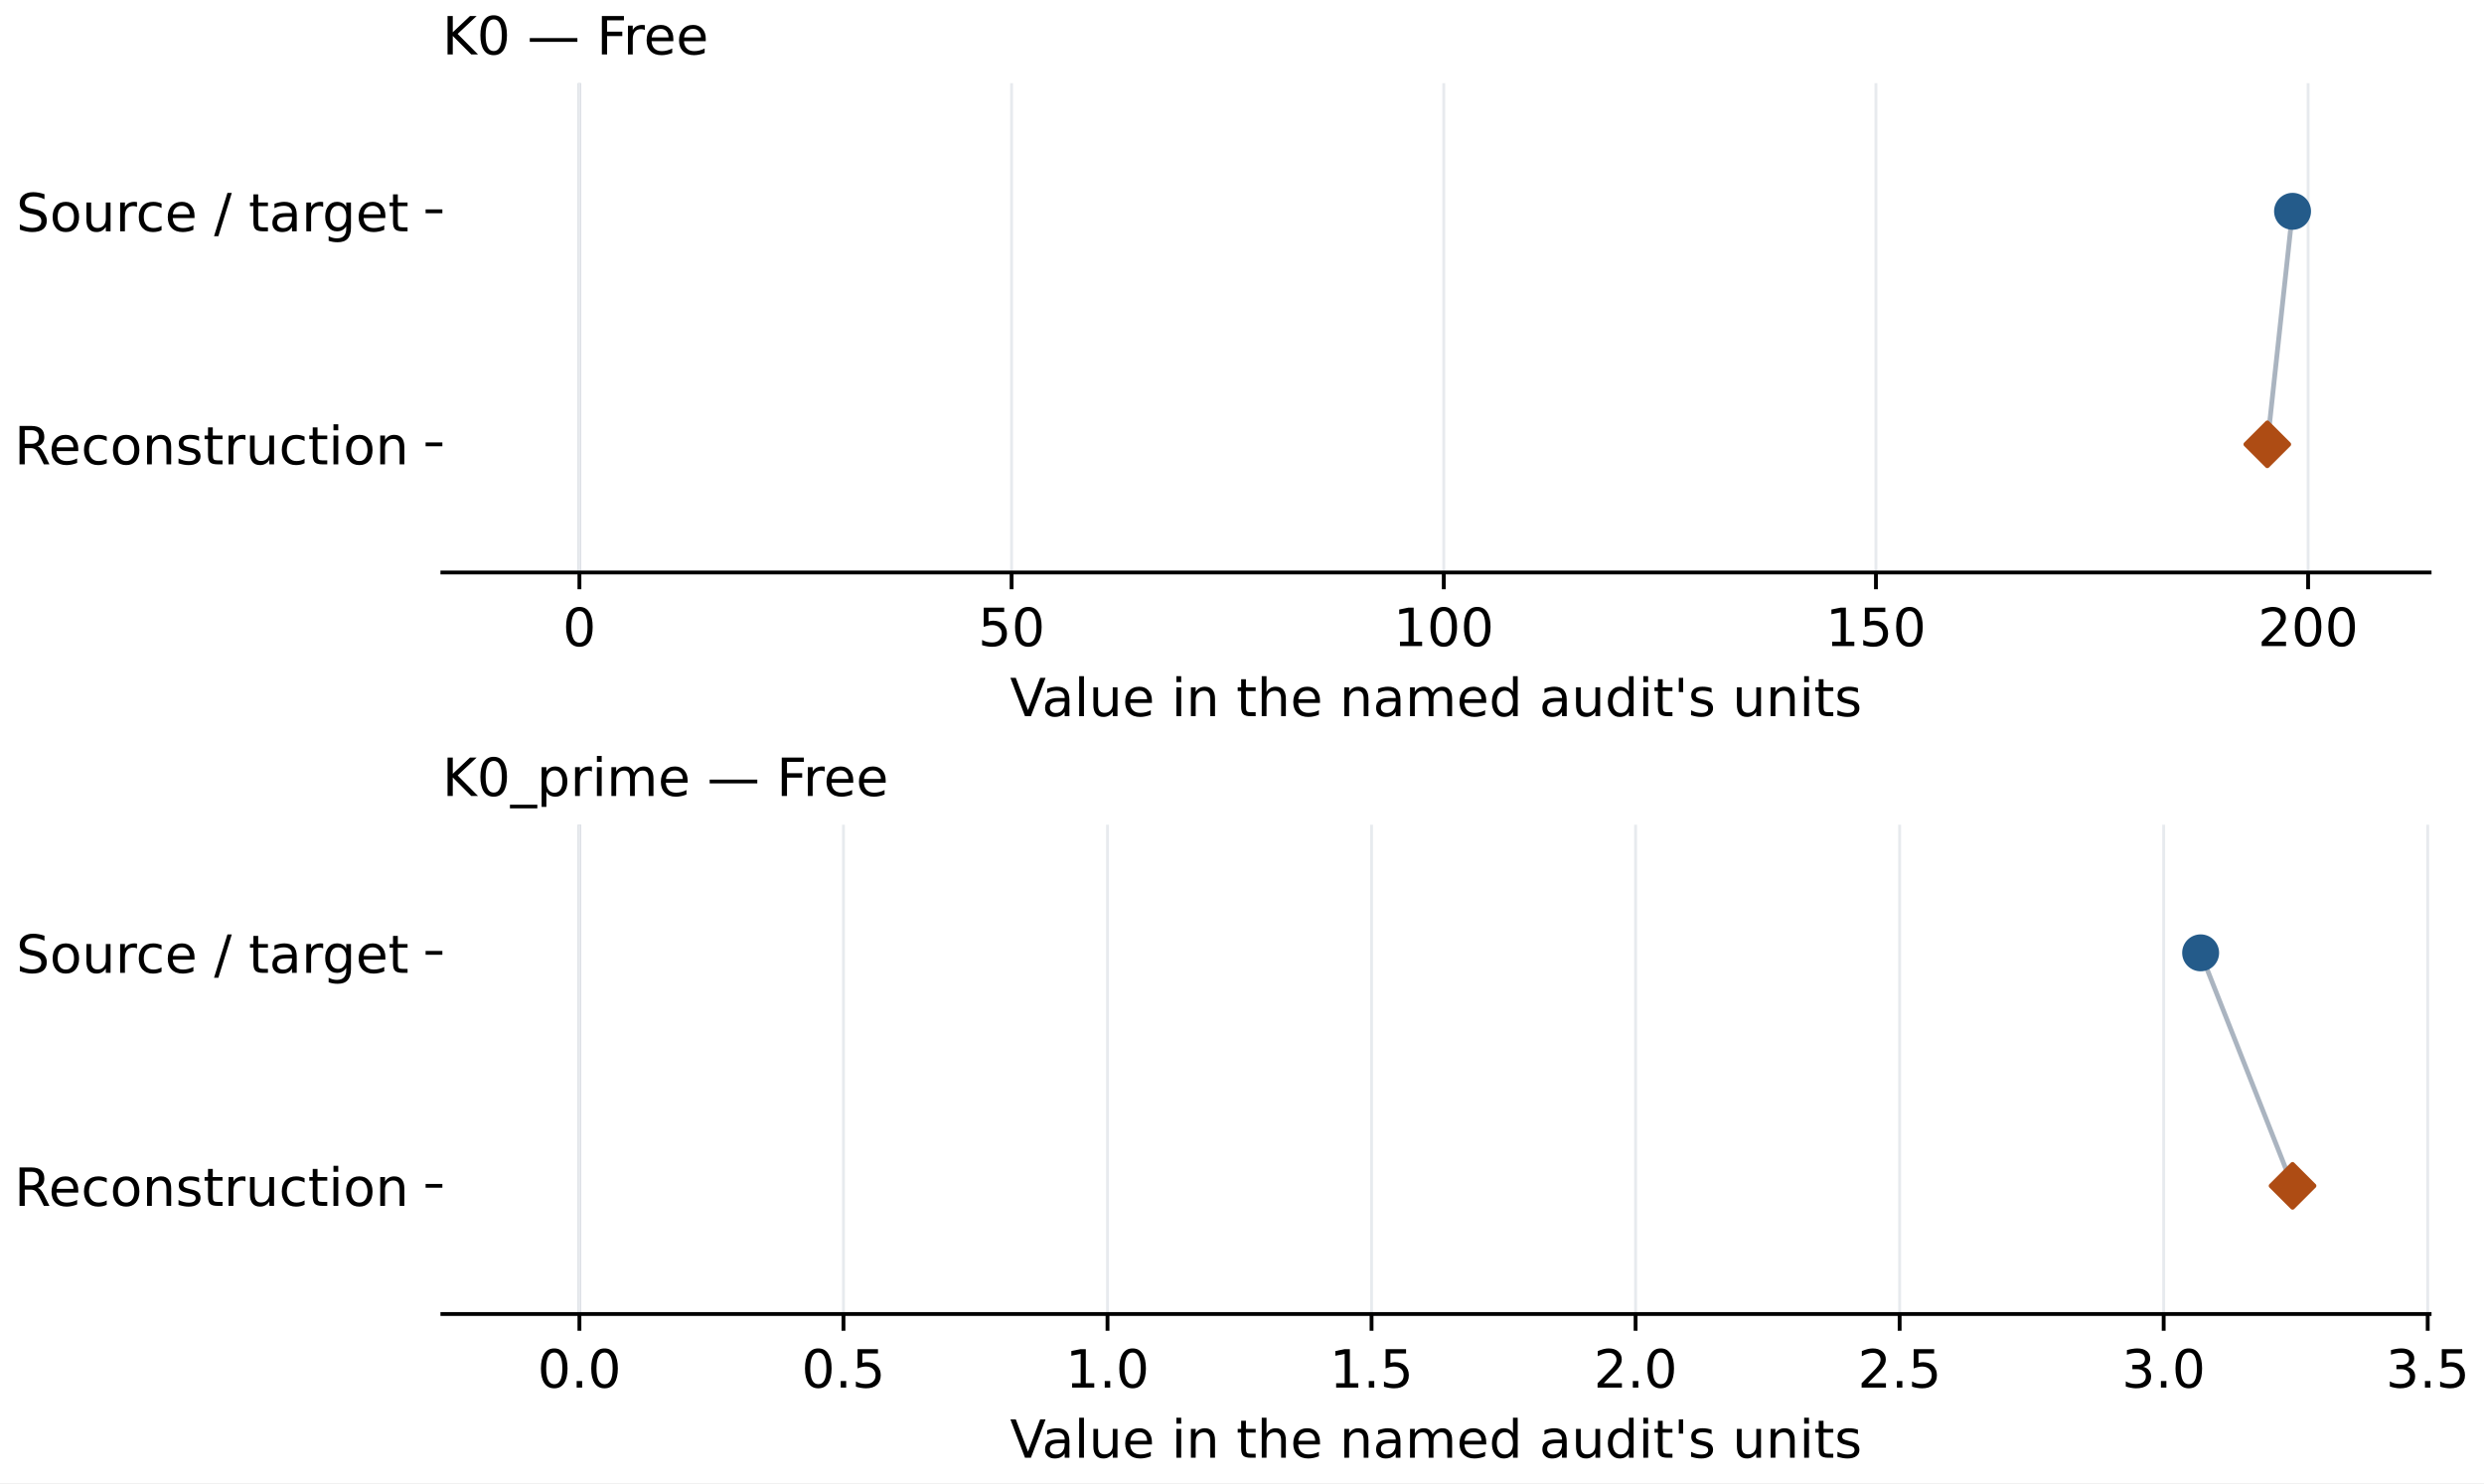
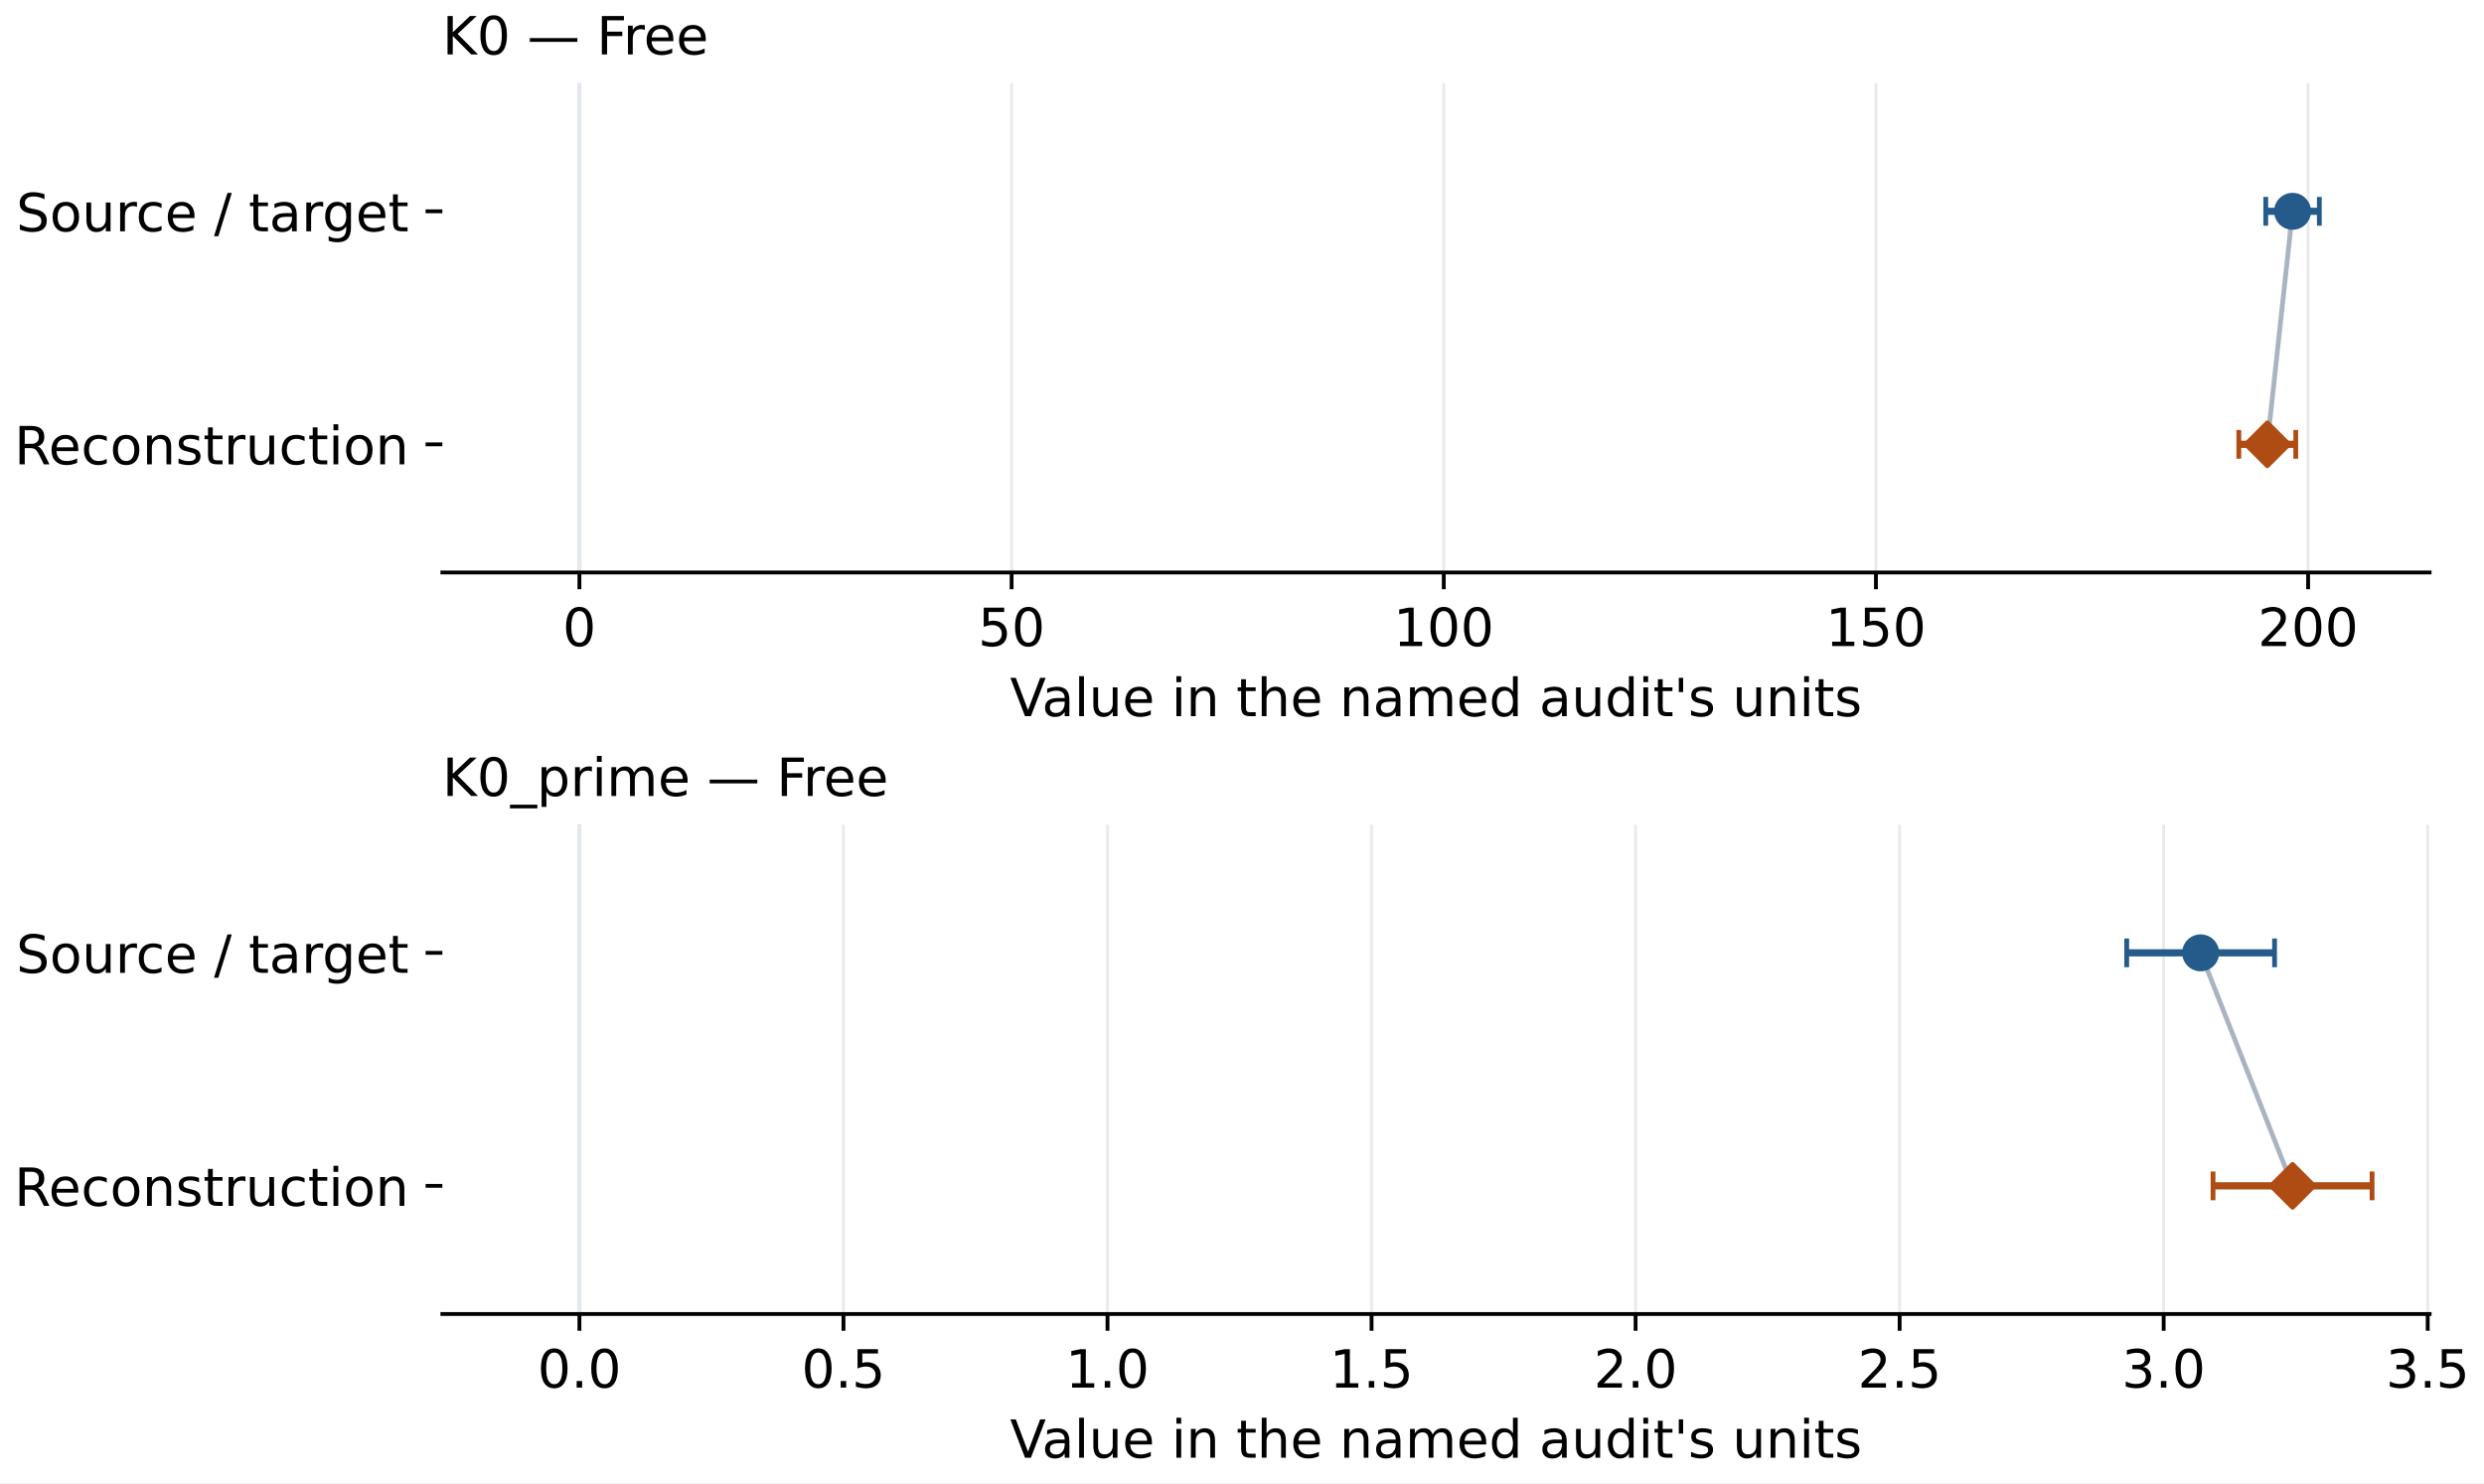
<svg xmlns="http://www.w3.org/2000/svg" xmlns:xlink="http://www.w3.org/1999/xlink" width="518.4pt" height="309.6pt" viewBox="0 0 518.4 309.6" version="1.1">
  <defs>
    <style type="text/css">*{stroke-linejoin: round; stroke-linecap: butt}</style>
  </defs>
  <g id="figure_1">
    <g id="patch_1">
      <path d="M 0 309.6 L 518.4 309.6 L 518.4 0 L 0 0 z " style="fill: #ffffff" />
    </g>
    <g id="axes_1">
      <g id="patch_2">
        <path d="M 92.321 119.508 L 507.048 119.508 L 507.048 17.359 L 92.321 17.359 z " style="fill: #ffffff" />
      </g>
      <g id="line2d_1">
        <path d="M 120.923 119.508 L 120.923 17.359 " clip-path="url(#p87974ad482)" style="fill: none; stroke: #c3cad2; stroke-width: 0.7; stroke-linecap: square" />
      </g>
      <g id="line2d_2">
        <path d="M 478.446 44.112 L 473.176 92.754 " clip-path="url(#p87974ad482)" style="fill: none; stroke: #aab4c0; stroke-linecap: square" />
      </g>
      <g id="matplotlib.axis_1">
        <g id="xtick_1">
          <g id="line2d_3">
            <path d="M 120.923 119.508 L 120.923 17.359 " clip-path="url(#p87974ad482)" style="fill: none; stroke: #e7eaee; stroke-width: 0.6; stroke-linecap: square" />
          </g>
          <g id="line2d_4">
            <defs>
              <path id="mb45e14ee2d" d="M 0 0 L 0 3.5 " style="stroke: #000000; stroke-width: 0.8" />
            </defs>
            <g>
              <use xlink:href="#mb45e14ee2d" x="120.923" y="119.508" style="stroke: #000000; stroke-width: 0.8" />
            </g>
          </g>
          <g id="text_1">
            <text style="font: 11px 'DejaVu Sans', Arial, sans-serif; text-anchor: middle" x="120.923" y="134.866" transform="rotate(-0 120.9233 134.8662)">0</text>
          </g>
        </g>
        <g id="xtick_2">
          <g id="line2d_5">
            <path d="M 211.116 119.508 L 211.116 17.359 " clip-path="url(#p87974ad482)" style="fill: none; stroke: #e7eaee; stroke-width: 0.6; stroke-linecap: square" />
          </g>
          <g id="line2d_6">
            <g>
              <use xlink:href="#mb45e14ee2d" x="211.116" y="119.508" style="stroke: #000000; stroke-width: 0.8" />
            </g>
          </g>
          <g id="text_2">
            <text style="font: 11px 'DejaVu Sans', Arial, sans-serif; text-anchor: middle" x="211.116" y="134.866" transform="rotate(-0 211.1158 134.8662)">50</text>
          </g>
        </g>
        <g id="xtick_3">
          <g id="line2d_7">
            <path d="M 301.308 119.508 L 301.308 17.359 " clip-path="url(#p87974ad482)" style="fill: none; stroke: #e7eaee; stroke-width: 0.6; stroke-linecap: square" />
          </g>
          <g id="line2d_8">
            <g>
              <use xlink:href="#mb45e14ee2d" x="301.308" y="119.508" style="stroke: #000000; stroke-width: 0.8" />
            </g>
          </g>
          <g id="text_3">
            <text style="font: 11px 'DejaVu Sans', Arial, sans-serif; text-anchor: middle" x="301.308" y="134.866" transform="rotate(-0 301.3083 134.8662)">100</text>
          </g>
        </g>
        <g id="xtick_4">
          <g id="line2d_9">
            <path d="M 391.501 119.508 L 391.501 17.359 " clip-path="url(#p87974ad482)" style="fill: none; stroke: #e7eaee; stroke-width: 0.6; stroke-linecap: square" />
          </g>
          <g id="line2d_10">
            <g>
              <use xlink:href="#mb45e14ee2d" x="391.501" y="119.508" style="stroke: #000000; stroke-width: 0.8" />
            </g>
          </g>
          <g id="text_4">
            <text style="font: 11px 'DejaVu Sans', Arial, sans-serif; text-anchor: middle" x="391.501" y="134.866" transform="rotate(-0 391.5008 134.8662)">150</text>
          </g>
        </g>
        <g id="xtick_5">
          <g id="line2d_11">
            <path d="M 481.693 119.508 L 481.693 17.359 " clip-path="url(#p87974ad482)" style="fill: none; stroke: #e7eaee; stroke-width: 0.6; stroke-linecap: square" />
          </g>
          <g id="line2d_12">
            <g>
              <use xlink:href="#mb45e14ee2d" x="481.693" y="119.508" style="stroke: #000000; stroke-width: 0.8" />
            </g>
          </g>
          <g id="text_5">
            <text style="font: 11px 'DejaVu Sans', Arial, sans-serif; text-anchor: middle" x="481.693" y="134.866" transform="rotate(-0 481.6933 134.8662)">200</text>
          </g>
        </g>
        <g id="text_6">
          <text style="font: 11px 'DejaVu Sans', Arial, sans-serif; text-anchor: middle" x="299.685" y="149.512" transform="rotate(-0 299.6848 149.5121)">Value in the named audit's units</text>
        </g>
      </g>
      <g id="matplotlib.axis_2">
        <g id="ytick_1">
          <g id="line2d_13">
            <defs>
              <path id="m7f30f8d901" d="M 0 0 L -3.5 0 " style="stroke: #000000; stroke-width: 0.8" />
            </defs>
            <g>
              <use xlink:href="#m7f30f8d901" x="92.321" y="92.754" style="stroke: #000000; stroke-width: 0.8" />
            </g>
          </g>
          <g id="text_7">
            <text style="font: 11px 'DejaVu Sans', Arial, sans-serif; text-anchor: end" x="85.321" y="96.934" transform="rotate(-0 85.32149 96.93362)">Reconstruction</text>
          </g>
        </g>
        <g id="ytick_2">
          <g id="line2d_14">
            <g>
              <use xlink:href="#m7f30f8d901" x="92.321" y="44.112" style="stroke: #000000; stroke-width: 0.8" />
            </g>
          </g>
          <g id="text_8">
            <text style="font: 11px 'DejaVu Sans', Arial, sans-serif; text-anchor: end" x="85.321" y="48.291" transform="rotate(-0 85.32149 48.29107)">Source / target</text>
          </g>
        </g>
      </g>
      <g id="PathCollection_1">
        <defs>
          <path id="m5b1aaaca44" d="M 0 3.354 C 0.89 3.354 1.743 3.001 2.372 2.372 C 3.001 1.743 3.354 0.89 3.354 0 C 3.354 -0.89 3.001 -1.743 2.372 -2.372 C 1.743 -3.001 0.89 -3.354 0 -3.354 C -0.89 -3.354 -1.743 -3.001 -2.372 -2.372 C -3.001 -1.743 -3.354 -0.89 -3.354 0 C -3.354 0.89 -3.001 1.743 -2.372 2.372 C -1.743 3.001 -0.89 3.354 0 3.354 z " style="stroke: #245b8a" />
        </defs>
        <g clip-path="url(#p87974ad482)">
          <use xlink:href="#m5b1aaaca44" x="478.446" y="44.112" style="fill: #245b8a; stroke: #245b8a" />
        </g>
      </g>
      <g id="PathCollection_2">
        <defs>
          <path id="m79c71298e6" d="M -0 4.472 L 4.472 0 L 0 -4.472 L -4.472 -0 z " style="stroke: #ae4c14" />
        </defs>
        <g clip-path="url(#p87974ad482)">
          <use xlink:href="#m79c71298e6" x="473.176" y="92.754" style="fill: #ae4c14; stroke: #ae4c14" />
        </g>
      </g>
+       <g id="LineCollection_1">
+         <path d="M 472.854 44.112 L 484.038 44.112 " clip-path="url(#p87974ad482)" style="fill: none; stroke: #245b8a; stroke-width: 1.5" />
+       </g>
+       <g id="line2d_15">
+         <defs>
+           <path id="m002537e231" d="M 0 3 L 0 -3 " style="stroke: #245b8a" />
+         </defs>
+         <g clip-path="url(#p87974ad482)">
+           <use xlink:href="#m002537e231" x="472.854" y="44.112" style="fill: #245b8a; stroke: #245b8a" />
+         </g>
+       </g>
+       <g id="line2d_16">
+         <g clip-path="url(#p87974ad482)">
+           <use xlink:href="#m002537e231" x="484.038" y="44.112" style="fill: #245b8a; stroke: #245b8a" />
+         </g>
+       </g>
+       <g id="LineCollection_2">
+         <path d="M 467.235 92.754 L 479.117 92.754 " clip-path="url(#p87974ad482)" style="fill: none; stroke: #ae4c14; stroke-width: 1.5" />
+       </g>
+       <g id="line2d_17">
+         <defs>
+           <path id="m3def4cd5cd" d="M 0 3 L 0 -3 " style="stroke: #ae4c14" />
+         </defs>
+         <g clip-path="url(#p87974ad482)">
+           <use xlink:href="#m3def4cd5cd" x="467.235" y="92.754" style="fill: #ae4c14; stroke: #ae4c14" />
+         </g>
+       </g>
+       <g id="line2d_18">
+         <g clip-path="url(#p87974ad482)">
+           <use xlink:href="#m3def4cd5cd" x="479.117" y="92.754" style="fill: #ae4c14; stroke: #ae4c14" />
+         </g>
+       </g>
      <g id="patch_3">
        <path d="M 92.321 119.508 L 507.048 119.508 " style="fill: none; stroke: #000000; stroke-width: 0.8; stroke-linejoin: miter; stroke-linecap: square" />
      </g>
      <g id="text_9">
        <text style="font: 11px 'DejaVu Sans', Arial, sans-serif; text-anchor: start" x="92.321" y="11.359" transform="rotate(-0 92.32149 11.35852)">K0 — Free</text>
      </g>
    </g>
    <g id="axes_2">
      <g id="patch_4">
        <path d="M 92.321 274.308 L 507.048 274.308 L 507.048 172.159 L 92.321 172.159 z " style="fill: #ffffff" />
      </g>
-       <g id="line2d_15">
+       <g id="line2d_19">
        <path d="M 120.923 274.308 L 120.923 172.159 " clip-path="url(#p2ba4abf9df)" style="fill: none; stroke: #c3cad2; stroke-width: 0.7; stroke-linecap: square" />
      </g>
-       <g id="line2d_16">
+       <g id="line2d_20">
        <path d="M 459.263 198.912 L 478.446 247.554 " clip-path="url(#p2ba4abf9df)" style="fill: none; stroke: #aab4c0; stroke-linecap: square" />
      </g>
      <g id="matplotlib.axis_3">
        <g id="xtick_6">
-           <g id="line2d_17">
+           <g id="line2d_21">
            <path d="M 120.923 274.308 L 120.923 172.159 " clip-path="url(#p2ba4abf9df)" style="fill: none; stroke: #e7eaee; stroke-width: 0.6; stroke-linecap: square" />
          </g>
-           <g id="line2d_18">
+           <g id="line2d_22">
            <g>
              <use xlink:href="#mb45e14ee2d" x="120.923" y="274.308" style="stroke: #000000; stroke-width: 0.8" />
            </g>
          </g>
          <g id="text_10">
            <text style="font: 11px 'DejaVu Sans', Arial, sans-serif; text-anchor: middle" x="120.923" y="289.666" transform="rotate(-0 120.9233 289.6662)">0.0</text>
          </g>
        </g>
        <g id="xtick_7">
-           <g id="line2d_19">
+           <g id="line2d_23">
            <path d="M 176.028 274.308 L 176.028 172.159 " clip-path="url(#p2ba4abf9df)" style="fill: none; stroke: #e7eaee; stroke-width: 0.6; stroke-linecap: square" />
          </g>
-           <g id="line2d_20">
+           <g id="line2d_24">
            <g>
              <use xlink:href="#mb45e14ee2d" x="176.028" y="274.308" style="stroke: #000000; stroke-width: 0.8" />
            </g>
          </g>
          <g id="text_11">
            <text style="font: 11px 'DejaVu Sans', Arial, sans-serif; text-anchor: middle" x="176.028" y="289.666" transform="rotate(-0 176.0276 289.6662)">0.5</text>
          </g>
        </g>
        <g id="xtick_8">
-           <g id="line2d_21">
+           <g id="line2d_25">
            <path d="M 231.132 274.308 L 231.132 172.159 " clip-path="url(#p2ba4abf9df)" style="fill: none; stroke: #e7eaee; stroke-width: 0.6; stroke-linecap: square" />
          </g>
-           <g id="line2d_22">
+           <g id="line2d_26">
            <g>
              <use xlink:href="#mb45e14ee2d" x="231.132" y="274.308" style="stroke: #000000; stroke-width: 0.8" />
            </g>
          </g>
          <g id="text_12">
            <text style="font: 11px 'DejaVu Sans', Arial, sans-serif; text-anchor: middle" x="231.132" y="289.666" transform="rotate(-0 231.1318 289.6662)">1.0</text>
          </g>
        </g>
        <g id="xtick_9">
-           <g id="line2d_23">
+           <g id="line2d_27">
            <path d="M 286.236 274.308 L 286.236 172.159 " clip-path="url(#p2ba4abf9df)" style="fill: none; stroke: #e7eaee; stroke-width: 0.6; stroke-linecap: square" />
          </g>
-           <g id="line2d_24">
+           <g id="line2d_28">
            <g>
              <use xlink:href="#mb45e14ee2d" x="286.236" y="274.308" style="stroke: #000000; stroke-width: 0.8" />
            </g>
          </g>
          <g id="text_13">
            <text style="font: 11px 'DejaVu Sans', Arial, sans-serif; text-anchor: middle" x="286.236" y="289.666" transform="rotate(-0 286.2361 289.6662)">1.5</text>
          </g>
        </g>
        <g id="xtick_10">
-           <g id="line2d_25">
+           <g id="line2d_29">
            <path d="M 341.34 274.308 L 341.34 172.159 " clip-path="url(#p2ba4abf9df)" style="fill: none; stroke: #e7eaee; stroke-width: 0.6; stroke-linecap: square" />
          </g>
-           <g id="line2d_26">
+           <g id="line2d_30">
            <g>
              <use xlink:href="#mb45e14ee2d" x="341.34" y="274.308" style="stroke: #000000; stroke-width: 0.8" />
            </g>
          </g>
          <g id="text_14">
            <text style="font: 11px 'DejaVu Sans', Arial, sans-serif; text-anchor: middle" x="341.34" y="289.666" transform="rotate(-0 341.3403 289.6662)">2.0</text>
          </g>
        </g>
        <g id="xtick_11">
-           <g id="line2d_27">
+           <g id="line2d_31">
            <path d="M 396.445 274.308 L 396.445 172.159 " clip-path="url(#p2ba4abf9df)" style="fill: none; stroke: #e7eaee; stroke-width: 0.6; stroke-linecap: square" />
          </g>
-           <g id="line2d_28">
+           <g id="line2d_32">
            <g>
              <use xlink:href="#mb45e14ee2d" x="396.445" y="274.308" style="stroke: #000000; stroke-width: 0.8" />
            </g>
          </g>
          <g id="text_15">
            <text style="font: 11px 'DejaVu Sans', Arial, sans-serif; text-anchor: middle" x="396.445" y="289.666" transform="rotate(-0 396.4445 289.6662)">2.5</text>
          </g>
        </g>
        <g id="xtick_12">
-           <g id="line2d_29">
+           <g id="line2d_33">
            <path d="M 451.549 274.308 L 451.549 172.159 " clip-path="url(#p2ba4abf9df)" style="fill: none; stroke: #e7eaee; stroke-width: 0.6; stroke-linecap: square" />
          </g>
-           <g id="line2d_30">
+           <g id="line2d_34">
            <g>
              <use xlink:href="#mb45e14ee2d" x="451.549" y="274.308" style="stroke: #000000; stroke-width: 0.8" />
            </g>
          </g>
          <g id="text_16">
            <text style="font: 11px 'DejaVu Sans', Arial, sans-serif; text-anchor: middle" x="451.549" y="289.666" transform="rotate(-0 451.5488 289.6662)">3.0</text>
          </g>
        </g>
        <g id="xtick_13">
-           <g id="line2d_31">
+           <g id="line2d_35">
            <path d="M 506.653 274.308 L 506.653 172.159 " clip-path="url(#p2ba4abf9df)" style="fill: none; stroke: #e7eaee; stroke-width: 0.6; stroke-linecap: square" />
          </g>
-           <g id="line2d_32">
+           <g id="line2d_36">
            <g>
              <use xlink:href="#mb45e14ee2d" x="506.653" y="274.308" style="stroke: #000000; stroke-width: 0.8" />
            </g>
          </g>
          <g id="text_17">
            <text style="font: 11px 'DejaVu Sans', Arial, sans-serif; text-anchor: middle" x="506.653" y="289.666" transform="rotate(-0 506.653 289.6662)">3.5</text>
          </g>
        </g>
        <g id="text_18">
          <text style="font: 11px 'DejaVu Sans', Arial, sans-serif; text-anchor: middle" x="299.685" y="304.312" transform="rotate(-0 299.6848 304.3121)">Value in the named audit's units</text>
        </g>
      </g>
      <g id="matplotlib.axis_4">
        <g id="ytick_3">
-           <g id="line2d_33">
+           <g id="line2d_37">
            <g>
              <use xlink:href="#m7f30f8d901" x="92.321" y="247.554" style="stroke: #000000; stroke-width: 0.8" />
            </g>
          </g>
          <g id="text_19">
            <text style="font: 11px 'DejaVu Sans', Arial, sans-serif; text-anchor: end" x="85.321" y="251.734" transform="rotate(-0 85.32149 251.7336)">Reconstruction</text>
          </g>
        </g>
        <g id="ytick_4">
-           <g id="line2d_34">
+           <g id="line2d_38">
            <g>
              <use xlink:href="#m7f30f8d901" x="92.321" y="198.912" style="stroke: #000000; stroke-width: 0.8" />
            </g>
          </g>
          <g id="text_20">
            <text style="font: 11px 'DejaVu Sans', Arial, sans-serif; text-anchor: end" x="85.321" y="203.091" transform="rotate(-0 85.32149 203.0911)">Source / target</text>
          </g>
        </g>
      </g>
      <g id="PathCollection_3">
        <g clip-path="url(#p2ba4abf9df)">
          <use xlink:href="#m5b1aaaca44" x="459.263" y="198.912" style="fill: #245b8a; stroke: #245b8a" />
        </g>
      </g>
      <g id="PathCollection_4">
        <g clip-path="url(#p2ba4abf9df)">
          <use xlink:href="#m79c71298e6" x="478.446" y="247.554" style="fill: #ae4c14; stroke: #ae4c14" />
+         </g>
+       </g>
+       <g id="LineCollection_3">
+         <path d="M 443.834 198.912 L 474.693 198.912 " clip-path="url(#p2ba4abf9df)" style="fill: none; stroke: #245b8a; stroke-width: 1.5" />
+       </g>
+       <g id="line2d_39">
+         <g clip-path="url(#p2ba4abf9df)">
+           <use xlink:href="#m002537e231" x="443.834" y="198.912" style="fill: #245b8a; stroke: #245b8a" />
+         </g>
+       </g>
+       <g id="line2d_40">
+         <g clip-path="url(#p2ba4abf9df)">
+           <use xlink:href="#m002537e231" x="474.693" y="198.912" style="fill: #245b8a; stroke: #245b8a" />
+         </g>
+       </g>
+       <g id="LineCollection_4">
+         <path d="M 461.851 247.554 L 495.041 247.554 " clip-path="url(#p2ba4abf9df)" style="fill: none; stroke: #ae4c14; stroke-width: 1.5" />
+       </g>
+       <g id="line2d_41">
+         <g clip-path="url(#p2ba4abf9df)">
+           <use xlink:href="#m3def4cd5cd" x="461.851" y="247.554" style="fill: #ae4c14; stroke: #ae4c14" />
+         </g>
+       </g>
+       <g id="line2d_42">
+         <g clip-path="url(#p2ba4abf9df)">
+           <use xlink:href="#m3def4cd5cd" x="495.041" y="247.554" style="fill: #ae4c14; stroke: #ae4c14" />
        </g>
      </g>
      <g id="patch_5">
        <path d="M 92.321 274.308 L 507.048 274.308 " style="fill: none; stroke: #000000; stroke-width: 0.8; stroke-linejoin: miter; stroke-linecap: square" />
      </g>
      <g id="text_21">
        <text style="font: 11px 'DejaVu Sans', Arial, sans-serif; text-anchor: start" x="92.321" y="166.159" transform="rotate(-0 92.32149 166.1585)">K0_prime — Free</text>
      </g>
    </g>
  </g>
  <defs>
    <clipPath id="p87974ad482">
      <rect x="92.321" y="17.359" width="414.727" height="102.149" />
    </clipPath>
    <clipPath id="p2ba4abf9df">
      <rect x="92.321" y="172.159" width="414.727" height="102.149" />
    </clipPath>
  </defs>
</svg>
